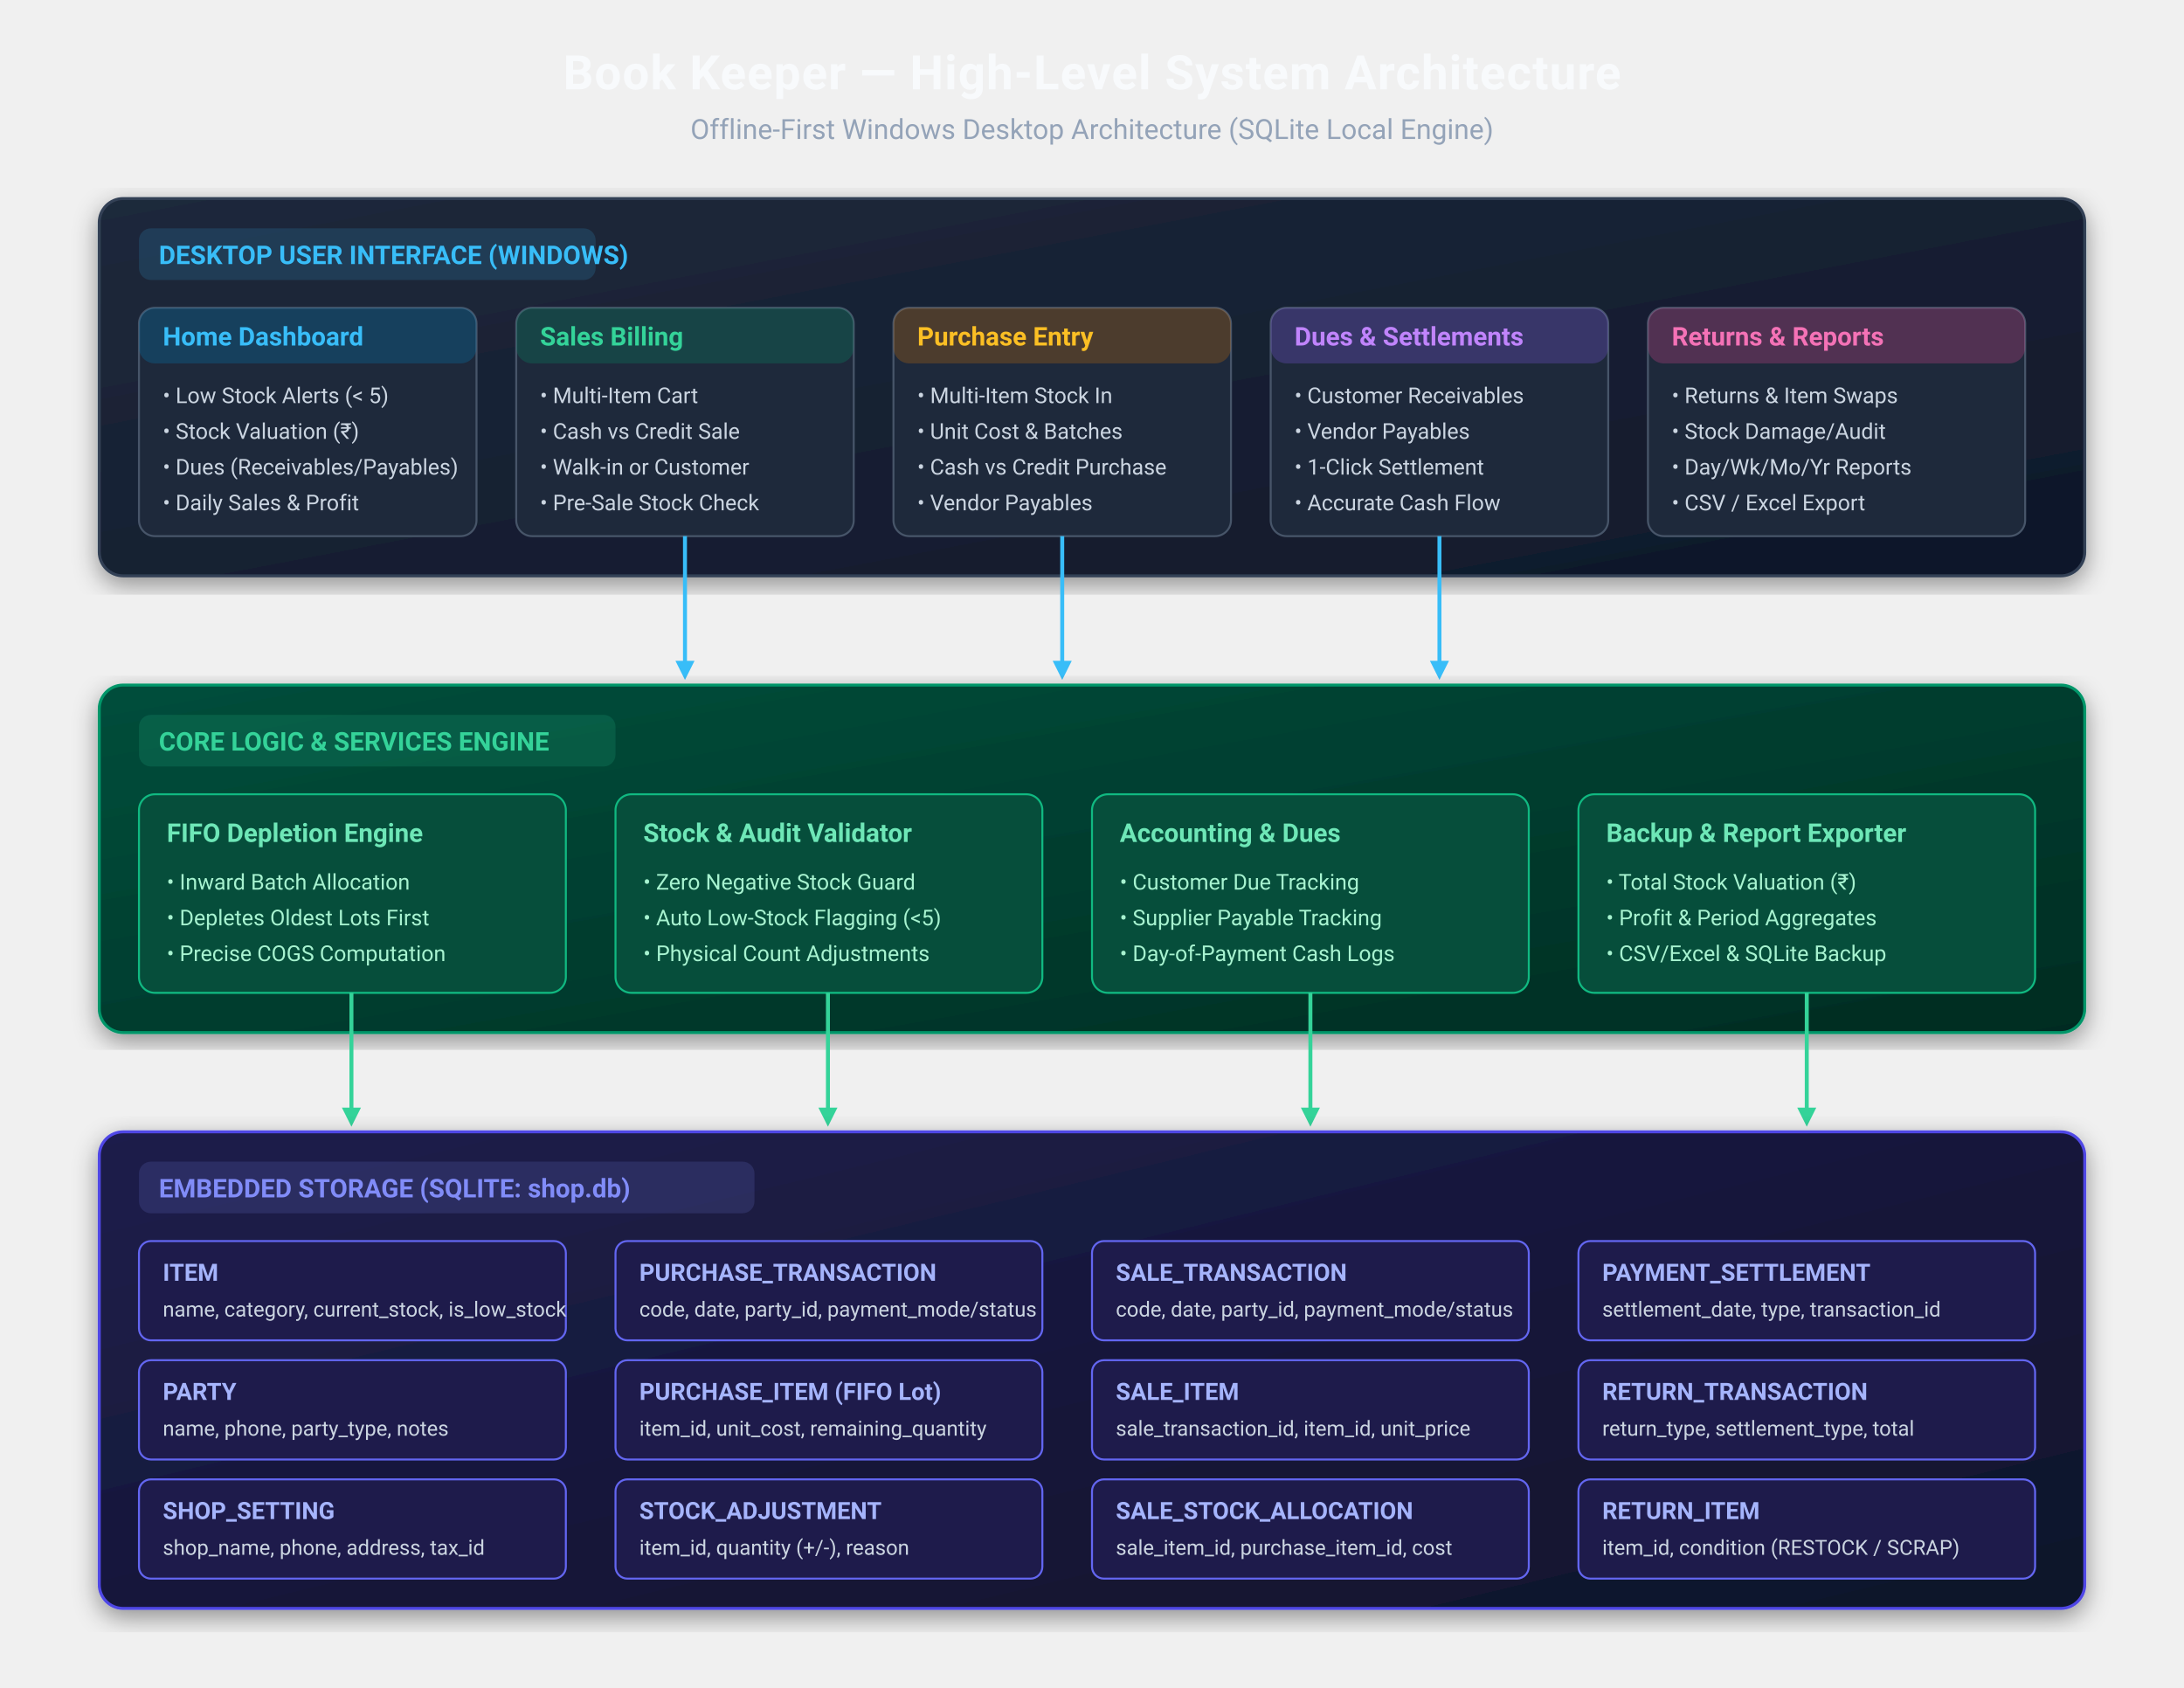
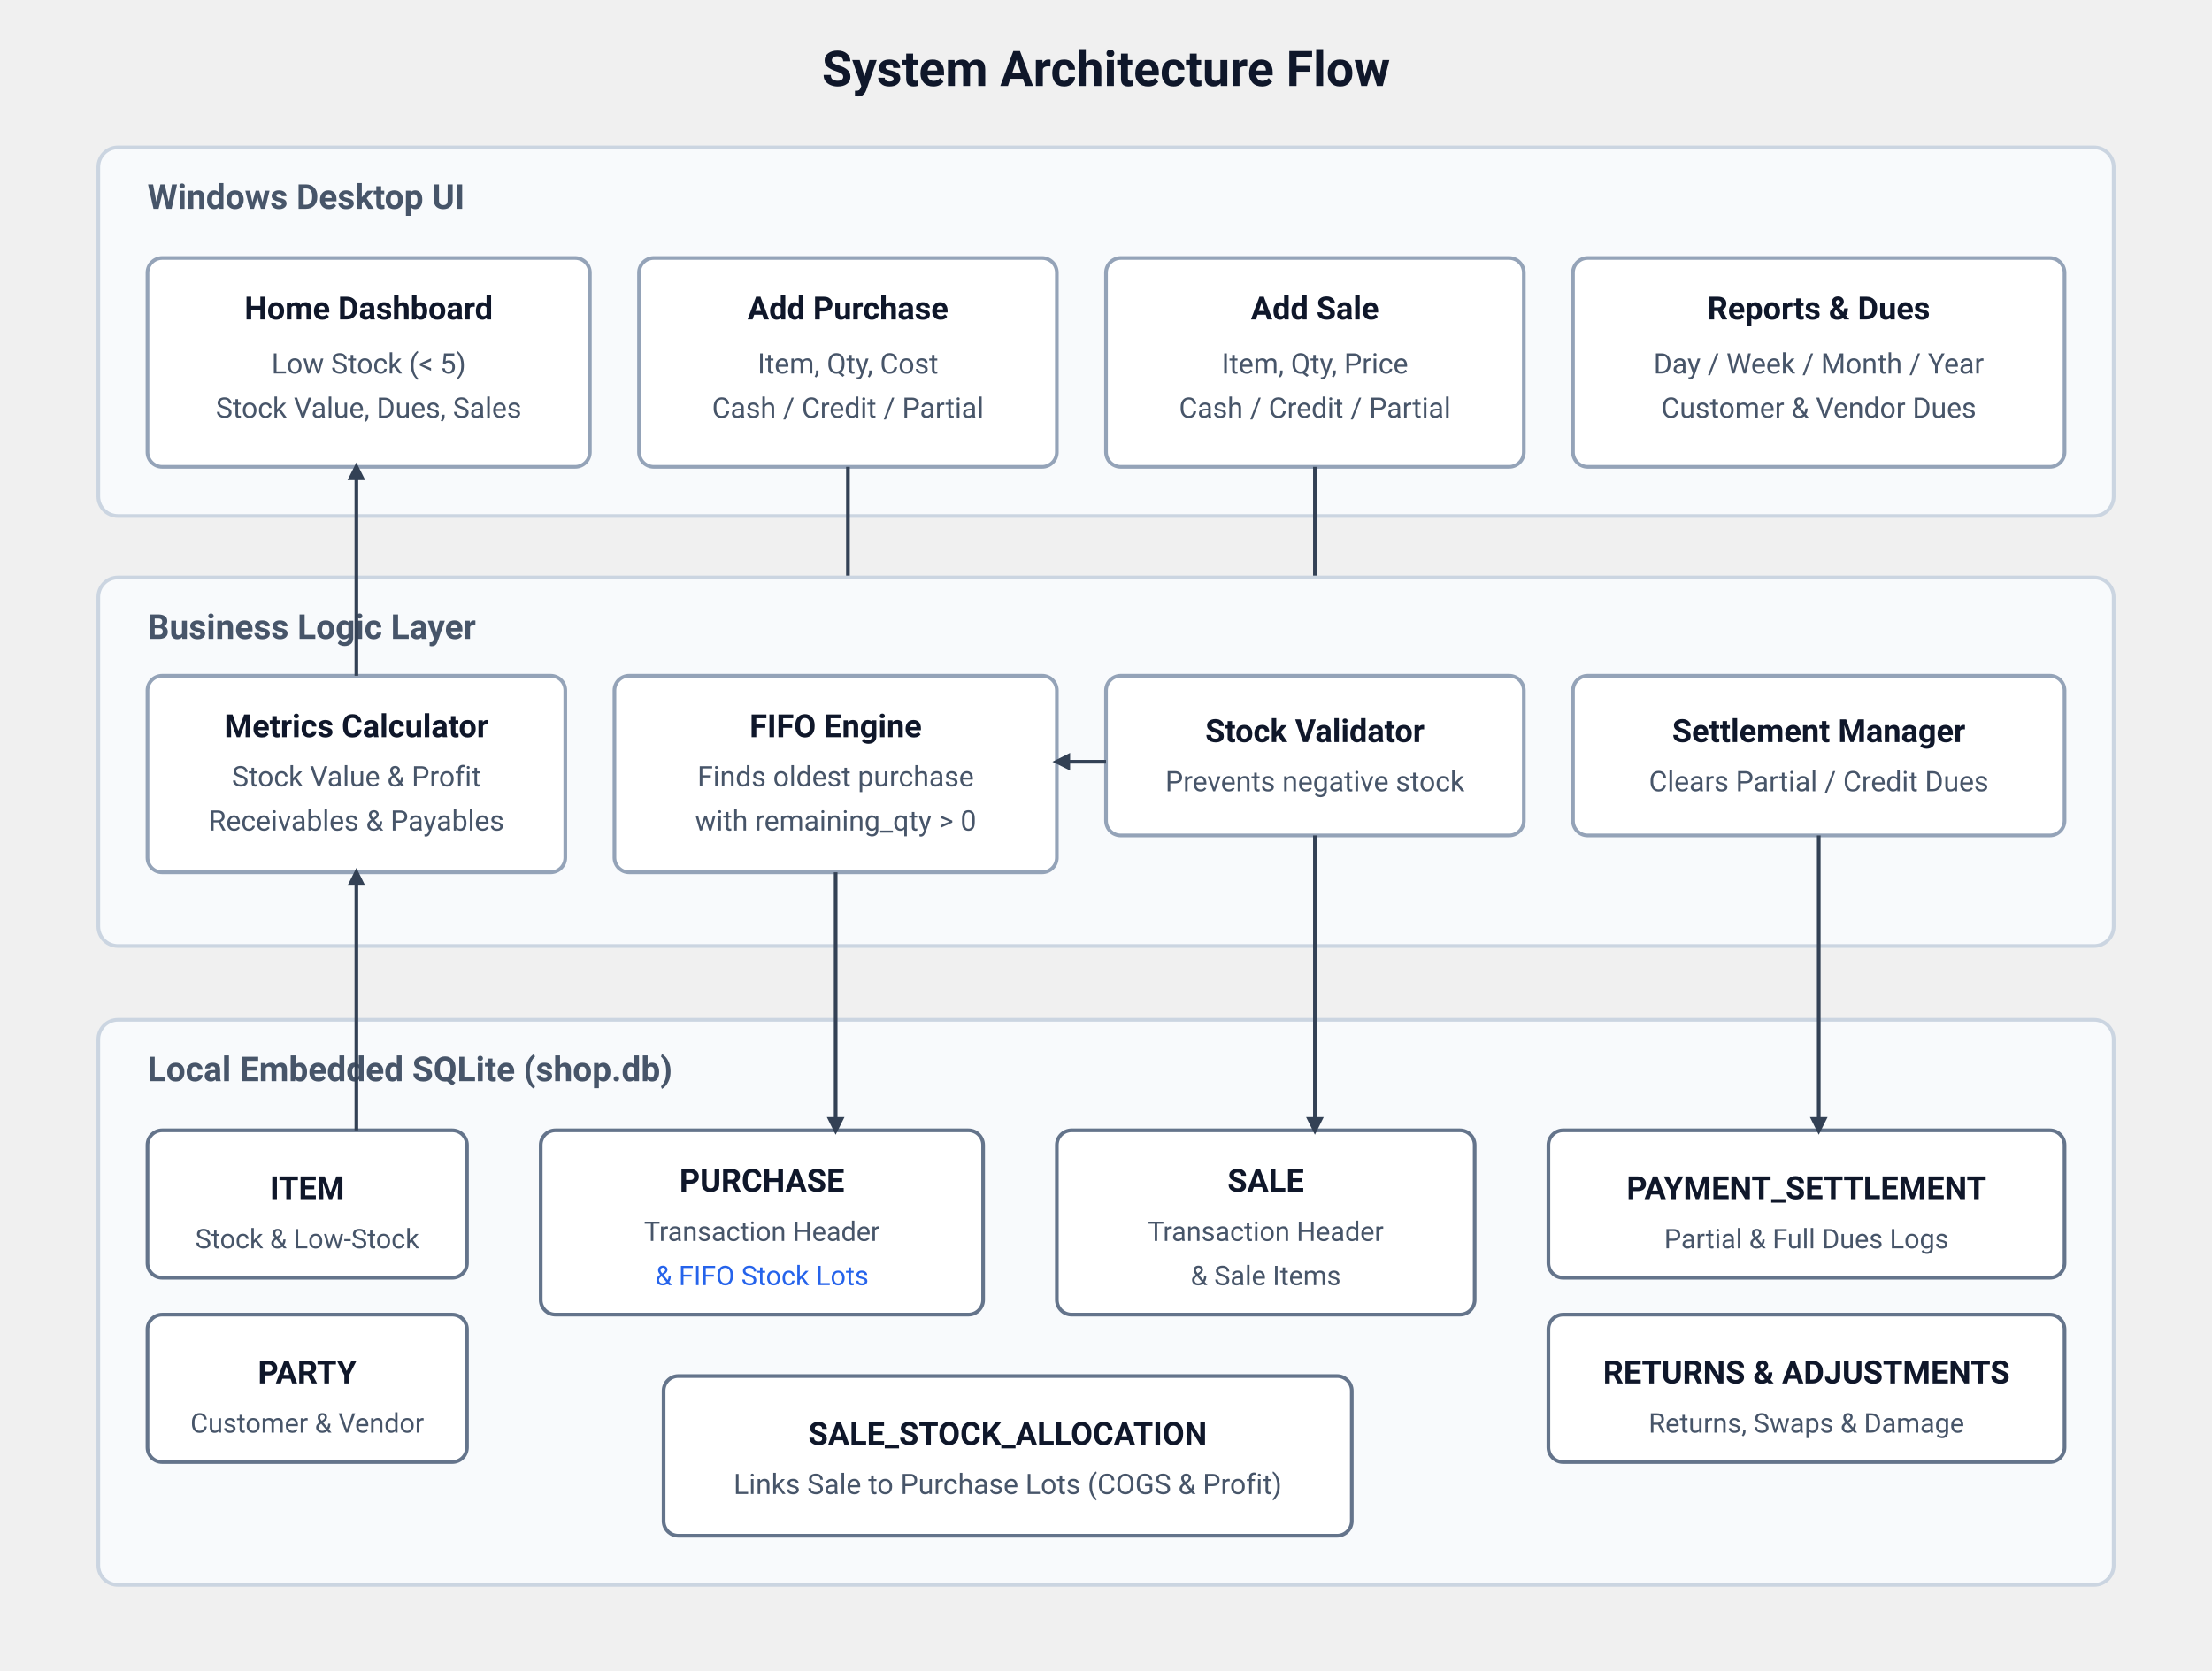
- <svg xmlns="http://www.w3.org/2000/svg" viewBox="0 0 1100 850" width="100%" height="100%" style="background:#0f172a; font-family:-apple-system,BlinkMacSystemFont,'Segoe UI',Roboto,Helvetica,Arial,sans-serif;">
+ <svg xmlns="http://www.w3.org/2000/svg" viewBox="0 0 900 680" width="100%" height="100%" style="background:#ffffff; font-family:'Segoe UI',Roboto,Helvetica,Arial,sans-serif;">
  <defs>
-     <linearGradient id="uiGrad" x1="0%" y1="0%" x2="100%" y2="100%">
-       <stop offset="0%" stop-color="#1e293b" />
-       <stop offset="100%" stop-color="#0f172a" />
-     </linearGradient>
-     <linearGradient id="coreGrad" x1="0%" y1="0%" x2="100%" y2="100%">
-       <stop offset="0%" stop-color="#064e3b" />
-       <stop offset="100%" stop-color="#022c22" />
-     </linearGradient>
-     <linearGradient id="dbGrad" x1="0%" y1="0%" x2="100%" y2="100%">
-       <stop offset="0%" stop-color="#1e1b4b" />
-       <stop offset="100%" stop-color="#0f172a" />
-     </linearGradient>
-     <filter id="shadow" x="-5%" y="-5%" width="110%" height="110%">
-       <feDropShadow dx="0" dy="4" stdDeviation="6" flood-color="#000" flood-opacity="0.4" />
-     </filter>
    <marker id="arrow" viewBox="0 0 10 10" refX="6" refY="5" markerWidth="6" markerHeight="6" orient="auto-start-reverse">
-       <path d="M 0 1 L 8 5 L 0 9 z" fill="#38bdf8" />
+       <path d="M 0 1 L 8 5 L 0 9 z" fill="#334155" />
    </marker>
-     <marker id="arrowGreen" viewBox="0 0 10 10" refX="6" refY="5" markerWidth="6" markerHeight="6" orient="auto-start-reverse">
-       <path d="M 0 1 L 8 5 L 0 9 z" fill="#34d399" />
+     <marker id="arrowDashed" viewBox="0 0 10 10" refX="6" refY="5" markerWidth="6" markerHeight="6" orient="auto-start-reverse">
+       <path d="M 0 1 L 8 5 L 0 9 z" fill="#64748b" />
    </marker>
  </defs>
-   <text x="550" y="45" text-anchor="middle" fill="#f8fafc" font-size="24" font-weight="700" letter-spacing="0.5">Book Keeper — High-Level System Architecture</text>
-   <text x="550" y="70" text-anchor="middle" fill="#94a3b8" font-size="14">Offline-First Windows Desktop Architecture (SQLite Local Engine)</text>
-   <rect x="50" y="100" width="1000" height="190" rx="12" fill="url(#uiGrad)" stroke="#334155" stroke-width="1.5" filter="url(#shadow)" />
-   <rect x="70" y="115" width="230" height="26" rx="6" fill="#38bdf8" fill-opacity="0.15" />
-   <text x="80" y="133" fill="#38bdf8" font-size="13" font-weight="700">DESKTOP USER INTERFACE (WINDOWS)</text>
-   <g transform="translate(70, 155)">
-     <rect width="170" height="115" rx="8" fill="#1e293b" stroke="#475569" stroke-width="1" />
-     <rect width="170" height="28" rx="8" fill="#0284c7" fill-opacity="0.25" />
-     <text x="12" y="19" fill="#38bdf8" font-size="13" font-weight="600">Home Dashboard</text>
-     <text x="12" y="48" fill="#cbd5e1" font-size="11">• Low Stock Alerts (&lt; 5)</text>
-     <text x="12" y="66" fill="#cbd5e1" font-size="11">• Stock Valuation (₹)</text>
-     <text x="12" y="84" fill="#cbd5e1" font-size="11">• Dues (Receivables/Payables)</text>
-     <text x="12" y="102" fill="#cbd5e1" font-size="11">• Daily Sales &amp; Profit</text>
-   </g>
-   <g transform="translate(260, 155)">
-     <rect width="170" height="115" rx="8" fill="#1e293b" stroke="#475569" stroke-width="1" />
-     <rect width="170" height="28" rx="8" fill="#059669" fill-opacity="0.25" />
-     <text x="12" y="19" fill="#34d399" font-size="13" font-weight="600">Sales Billing</text>
-     <text x="12" y="48" fill="#cbd5e1" font-size="11">• Multi-Item Cart</text>
-     <text x="12" y="66" fill="#cbd5e1" font-size="11">• Cash vs Credit Sale</text>
-     <text x="12" y="84" fill="#cbd5e1" font-size="11">• Walk-in or Customer</text>
-     <text x="12" y="102" fill="#cbd5e1" font-size="11">• Pre-Sale Stock Check</text>
-   </g>
-   <g transform="translate(450, 155)">
-     <rect width="170" height="115" rx="8" fill="#1e293b" stroke="#475569" stroke-width="1" />
-     <rect width="170" height="28" rx="8" fill="#d97706" fill-opacity="0.25" />
-     <text x="12" y="19" fill="#fbbf24" font-size="13" font-weight="600">Purchase Entry</text>
-     <text x="12" y="48" fill="#cbd5e1" font-size="11">• Multi-Item Stock In</text>
-     <text x="12" y="66" fill="#cbd5e1" font-size="11">• Unit Cost &amp; Batches</text>
-     <text x="12" y="84" fill="#cbd5e1" font-size="11">• Cash vs Credit Purchase</text>
-     <text x="12" y="102" fill="#cbd5e1" font-size="11">• Vendor Payables</text>
-   </g>
-   <g transform="translate(640, 155)">
-     <rect width="170" height="115" rx="8" fill="#1e293b" stroke="#475569" stroke-width="1" />
-     <rect width="170" height="28" rx="8" fill="#8b5cf6" fill-opacity="0.25" />
-     <text x="12" y="19" fill="#c084fc" font-size="13" font-weight="600">Dues &amp; Settlements</text>
-     <text x="12" y="48" fill="#cbd5e1" font-size="11">• Customer Receivables</text>
-     <text x="12" y="66" fill="#cbd5e1" font-size="11">• Vendor Payables</text>
-     <text x="12" y="84" fill="#cbd5e1" font-size="11">• 1-Click Settlement</text>
-     <text x="12" y="102" fill="#cbd5e1" font-size="11">• Accurate Cash Flow</text>
-   </g>
-   <g transform="translate(830, 155)">
-     <rect width="190" height="115" rx="8" fill="#1e293b" stroke="#475569" stroke-width="1" />
-     <rect width="190" height="28" rx="8" fill="#ec4899" fill-opacity="0.25" />
-     <text x="12" y="19" fill="#f472b6" font-size="13" font-weight="600">Returns &amp; Reports</text>
-     <text x="12" y="48" fill="#cbd5e1" font-size="11">• Returns &amp; Item Swaps</text>
-     <text x="12" y="66" fill="#cbd5e1" font-size="11">• Stock Damage/Audit</text>
-     <text x="12" y="84" fill="#cbd5e1" font-size="11">• Day/Wk/Mo/Yr Reports</text>
-     <text x="12" y="102" fill="#cbd5e1" font-size="11">• CSV / Excel Export</text>
-   </g>
-   <path d="M 345 270 L 345 340" stroke="#38bdf8" stroke-width="2" fill="none" marker-end="url(#arrow)" />
-   <path d="M 535 270 L 535 340" stroke="#38bdf8" stroke-width="2" fill="none" marker-end="url(#arrow)" />
-   <path d="M 725 270 L 725 340" stroke="#38bdf8" stroke-width="2" fill="none" marker-end="url(#arrow)" />
-   <rect x="50" y="345" width="1000" height="175" rx="12" fill="url(#coreGrad)" stroke="#059669" stroke-width="1.5" filter="url(#shadow)" />
-   <rect x="70" y="360" width="240" height="26" rx="6" fill="#34d399" fill-opacity="0.15" />
-   <text x="80" y="378" fill="#34d399" font-size="13" font-weight="700">CORE LOGIC &amp; SERVICES ENGINE</text>
-   <g transform="translate(70, 400)">
-     <rect width="215" height="100" rx="8" fill="#064e3b" stroke="#10b981" stroke-width="1" />
-     <text x="14" y="24" fill="#6ee7b7" font-size="13" font-weight="600">FIFO Depletion Engine</text>
-     <text x="14" y="48" fill="#a7f3d0" font-size="11">• Inward Batch Allocation</text>
-     <text x="14" y="66" fill="#a7f3d0" font-size="11">• Depletes Oldest Lots First</text>
-     <text x="14" y="84" fill="#a7f3d0" font-size="11">• Precise COGS Computation</text>
-   </g>
-   <g transform="translate(310, 400)">
-     <rect width="215" height="100" rx="8" fill="#064e3b" stroke="#10b981" stroke-width="1" />
-     <text x="14" y="24" fill="#6ee7b7" font-size="13" font-weight="600">Stock &amp; Audit Validator</text>
-     <text x="14" y="48" fill="#a7f3d0" font-size="11">• Zero Negative Stock Guard</text>
-     <text x="14" y="66" fill="#a7f3d0" font-size="11">• Auto Low-Stock Flagging (&lt;5)</text>
-     <text x="14" y="84" fill="#a7f3d0" font-size="11">• Physical Count Adjustments</text>
-   </g>
-   <g transform="translate(550, 400)">
-     <rect width="220" height="100" rx="8" fill="#064e3b" stroke="#10b981" stroke-width="1" />
-     <text x="14" y="24" fill="#6ee7b7" font-size="13" font-weight="600">Accounting &amp; Dues</text>
-     <text x="14" y="48" fill="#a7f3d0" font-size="11">• Customer Due Tracking</text>
-     <text x="14" y="66" fill="#a7f3d0" font-size="11">• Supplier Payable Tracking</text>
-     <text x="14" y="84" fill="#a7f3d0" font-size="11">• Day-of-Payment Cash Logs</text>
-   </g>
-   <g transform="translate(795, 400)">
-     <rect width="230" height="100" rx="8" fill="#064e3b" stroke="#10b981" stroke-width="1" />
-     <text x="14" y="24" fill="#6ee7b7" font-size="13" font-weight="600">Backup &amp; Report Exporter</text>
-     <text x="14" y="48" fill="#a7f3d0" font-size="11">• Total Stock Valuation (₹)</text>
-     <text x="14" y="66" fill="#a7f3d0" font-size="11">• Profit &amp; Period Aggregates</text>
-     <text x="14" y="84" fill="#a7f3d0" font-size="11">• CSV/Excel &amp; SQLite Backup</text>
-   </g>
-   <path d="M 177 500 L 177 565" stroke="#34d399" stroke-width="2" fill="none" marker-end="url(#arrowGreen)" />
-   <path d="M 417 500 L 417 565" stroke="#34d399" stroke-width="2" fill="none" marker-end="url(#arrowGreen)" />
-   <path d="M 660 500 L 660 565" stroke="#34d399" stroke-width="2" fill="none" marker-end="url(#arrowGreen)" />
-   <path d="M 910 500 L 910 565" stroke="#34d399" stroke-width="2" fill="none" marker-end="url(#arrowGreen)" />
-   <rect x="50" y="570" width="1000" height="240" rx="12" fill="url(#dbGrad)" stroke="#4f46e5" stroke-width="1.5" filter="url(#shadow)" />
-   <rect x="70" y="585" width="310" height="26" rx="6" fill="#818cf8" fill-opacity="0.15" />
-   <text x="80" y="603" fill="#818cf8" font-size="13" font-weight="700">EMBEDDED STORAGE (SQLITE: shop.db)</text>
-   <g transform="translate(70, 625)">
-     <rect width="215" height="50" rx="6" fill="#1e1b4b" stroke="#6366f1" stroke-width="1" />
-     <text x="12" y="20" fill="#a5b4fc" font-size="12" font-weight="700">ITEM</text>
-     <text x="12" y="38" fill="#cbd5e1" font-size="10.5">name, category, current_stock, is_low_stock</text>
-     <rect y="60" width="215" height="50" rx="6" fill="#1e1b4b" stroke="#6366f1" stroke-width="1" />
-     <text x="12" y="80" fill="#a5b4fc" font-size="12" font-weight="700">PARTY</text>
-     <text x="12" y="98" fill="#cbd5e1" font-size="10.5">name, phone, party_type, notes</text>
-     <rect y="120" width="215" height="50" rx="6" fill="#1e1b4b" stroke="#6366f1" stroke-width="1" />
-     <text x="12" y="140" fill="#a5b4fc" font-size="12" font-weight="700">SHOP_SETTING</text>
-     <text x="12" y="158" fill="#cbd5e1" font-size="10.5">shop_name, phone, address, tax_id</text>
-   </g>
-   <g transform="translate(310, 625)">
-     <rect width="215" height="50" rx="6" fill="#1e1b4b" stroke="#6366f1" stroke-width="1" />
-     <text x="12" y="20" fill="#a5b4fc" font-size="12" font-weight="700">PURCHASE_TRANSACTION</text>
-     <text x="12" y="38" fill="#cbd5e1" font-size="10.5">code, date, party_id, payment_mode/status</text>
-     <rect y="60" width="215" height="50" rx="6" fill="#1e1b4b" stroke="#6366f1" stroke-width="1" />
-     <text x="12" y="80" fill="#a5b4fc" font-size="12" font-weight="700">PURCHASE_ITEM (FIFO Lot)</text>
-     <text x="12" y="98" fill="#cbd5e1" font-size="10.5">item_id, unit_cost, remaining_quantity</text>
-     <rect y="120" width="215" height="50" rx="6" fill="#1e1b4b" stroke="#6366f1" stroke-width="1" />
-     <text x="12" y="140" fill="#a5b4fc" font-size="12" font-weight="700">STOCK_ADJUSTMENT</text>
-     <text x="12" y="158" fill="#cbd5e1" font-size="10.5">item_id, quantity (+/-), reason</text>
-   </g>
-   <g transform="translate(550, 625)">
-     <rect width="220" height="50" rx="6" fill="#1e1b4b" stroke="#6366f1" stroke-width="1" />
-     <text x="12" y="20" fill="#a5b4fc" font-size="12" font-weight="700">SALE_TRANSACTION</text>
-     <text x="12" y="38" fill="#cbd5e1" font-size="10.5">code, date, party_id, payment_mode/status</text>
-     <rect y="60" width="220" height="50" rx="6" fill="#1e1b4b" stroke="#6366f1" stroke-width="1" />
-     <text x="12" y="80" fill="#a5b4fc" font-size="12" font-weight="700">SALE_ITEM</text>
-     <text x="12" y="98" fill="#cbd5e1" font-size="10.5">sale_transaction_id, item_id, unit_price</text>
-     <rect y="120" width="220" height="50" rx="6" fill="#1e1b4b" stroke="#6366f1" stroke-width="1" />
-     <text x="12" y="140" fill="#a5b4fc" font-size="12" font-weight="700">SALE_STOCK_ALLOCATION</text>
-     <text x="12" y="158" fill="#cbd5e1" font-size="10.5">sale_item_id, purchase_item_id, cost</text>
-   </g>
-   <g transform="translate(795, 625)">
-     <rect width="230" height="50" rx="6" fill="#1e1b4b" stroke="#6366f1" stroke-width="1" />
-     <text x="12" y="20" fill="#a5b4fc" font-size="12" font-weight="700">PAYMENT_SETTLEMENT</text>
-     <text x="12" y="38" fill="#cbd5e1" font-size="10.5">settlement_date, type, transaction_id</text>
-     <rect y="60" width="230" height="50" rx="6" fill="#1e1b4b" stroke="#6366f1" stroke-width="1" />
-     <text x="12" y="80" fill="#a5b4fc" font-size="12" font-weight="700">RETURN_TRANSACTION</text>
-     <text x="12" y="98" fill="#cbd5e1" font-size="10.5">return_type, settlement_type, total</text>
-     <rect y="120" width="230" height="50" rx="6" fill="#1e1b4b" stroke="#6366f1" stroke-width="1" />
-     <text x="12" y="140" fill="#a5b4fc" font-size="12" font-weight="700">RETURN_ITEM</text>
-     <text x="12" y="158" fill="#cbd5e1" font-size="10.5">item_id, condition (RESTOCK / SCRAP)</text>
-   </g>
+   <text x="450" y="35" text-anchor="middle" fill="#0f172a" font-size="20" font-weight="700">System Architecture Flow</text>
+   <rect x="40" y="60" width="820" height="150" rx="8" fill="#f8fafc" stroke="#cbd5e1" stroke-width="1.5" />
+   <text x="60" y="85" fill="#475569" font-size="14" font-weight="700">Windows Desktop UI</text>
+   <rect x="60" y="105" width="180" height="85" rx="6" fill="#ffffff" stroke="#94a3b8" stroke-width="1.5" />
+   <text x="150" y="130" text-anchor="middle" fill="#0f172a" font-size="13" font-weight="600">Home Dashboard</text>
+   <text x="150" y="152" text-anchor="middle" fill="#475569" font-size="11.5">Low Stock (&lt; 5)</text>
+   <text x="150" y="170" text-anchor="middle" fill="#475569" font-size="11.5">Stock Value, Dues, Sales</text>
+   <rect x="260" y="105" width="170" height="85" rx="6" fill="#ffffff" stroke="#94a3b8" stroke-width="1.5" />
+   <text x="345" y="130" text-anchor="middle" fill="#0f172a" font-size="13" font-weight="600">Add Purchase</text>
+   <text x="345" y="152" text-anchor="middle" fill="#475569" font-size="11.5">Item, Qty, Cost</text>
+   <text x="345" y="170" text-anchor="middle" fill="#475569" font-size="11.5">Cash / Credit / Partial</text>
+   <rect x="450" y="105" width="170" height="85" rx="6" fill="#ffffff" stroke="#94a3b8" stroke-width="1.5" />
+   <text x="535" y="130" text-anchor="middle" fill="#0f172a" font-size="13" font-weight="600">Add Sale</text>
+   <text x="535" y="152" text-anchor="middle" fill="#475569" font-size="11.5">Item, Qty, Price</text>
+   <text x="535" y="170" text-anchor="middle" fill="#475569" font-size="11.5">Cash / Credit / Partial</text>
+   <rect x="640" y="105" width="200" height="85" rx="6" fill="#ffffff" stroke="#94a3b8" stroke-width="1.5" />
+   <text x="740" y="130" text-anchor="middle" fill="#0f172a" font-size="13" font-weight="600">Reports &amp; Dues</text>
+   <text x="740" y="152" text-anchor="middle" fill="#475569" font-size="11.5">Day / Week / Month / Year</text>
+   <text x="740" y="170" text-anchor="middle" fill="#475569" font-size="11.5">Customer &amp; Vendor Dues</text>
+   <path d="M 345 190 L 345 285" stroke="#334155" stroke-width="1.5" fill="none" marker-end="url(#arrow)" />
+   <path d="M 535 190 L 535 250" stroke="#334155" stroke-width="1.5" fill="none" marker-end="url(#arrow)" />
+   <rect x="40" y="235" width="820" height="150" rx="8" fill="#f8fafc" stroke="#cbd5e1" stroke-width="1.5" />
+   <text x="60" y="260" fill="#475569" font-size="14" font-weight="700">Business Logic Layer</text>
+   <rect x="450" y="275" width="170" height="65" rx="6" fill="#ffffff" stroke="#94a3b8" stroke-width="1.5" />
+   <text x="535" y="302" text-anchor="middle" fill="#0f172a" font-size="13" font-weight="600">Stock Validator</text>
+   <text x="535" y="322" text-anchor="middle" fill="#475569" font-size="11.5">Prevents negative stock</text>
+   <rect x="250" y="275" width="180" height="80" rx="6" fill="#ffffff" stroke="#94a3b8" stroke-width="1.5" />
+   <text x="340" y="300" text-anchor="middle" fill="#0f172a" font-size="13" font-weight="600">FIFO Engine</text>
+   <text x="340" y="320" text-anchor="middle" fill="#475569" font-size="11.5">Finds oldest purchase</text>
+   <text x="340" y="338" text-anchor="middle" fill="#475569" font-size="11.5">with remaining_qty &gt; 0</text>
+   <rect x="60" y="275" width="170" height="80" rx="6" fill="#ffffff" stroke="#94a3b8" stroke-width="1.5" />
+   <text x="145" y="300" text-anchor="middle" fill="#0f172a" font-size="13" font-weight="600">Metrics Calculator</text>
+   <text x="145" y="320" text-anchor="middle" fill="#475569" font-size="11.5">Stock Value &amp; Profit</text>
+   <text x="145" y="338" text-anchor="middle" fill="#475569" font-size="11.5">Receivables &amp; Payables</text>
+   <rect x="640" y="275" width="200" height="65" rx="6" fill="#ffffff" stroke="#94a3b8" stroke-width="1.5" />
+   <text x="740" y="302" text-anchor="middle" fill="#0f172a" font-size="13" font-weight="600">Settlement Manager</text>
+   <text x="740" y="322" text-anchor="middle" fill="#475569" font-size="11.5">Clears Partial / Credit Dues</text>
+   <path d="M 450 310 L 430 310" stroke="#334155" stroke-width="1.5" fill="none" marker-end="url(#arrow)" />
+   <rect x="40" y="415" width="820" height="230" rx="8" fill="#f8fafc" stroke="#cbd5e1" stroke-width="1.5" />
+   <text x="60" y="440" fill="#475569" font-size="14" font-weight="700">Local Embedded SQLite (shop.db)</text>
+   <rect x="60" y="460" width="130" height="60" rx="6" fill="#ffffff" stroke="#64748b" stroke-width="1.5" />
+   <text x="125" y="488" text-anchor="middle" fill="#0f172a" font-size="13" font-weight="600">ITEM</text>
+   <text x="125" y="508" text-anchor="middle" fill="#475569" font-size="11">Stock &amp; Low-Stock</text>
+   <rect x="60" y="535" width="130" height="60" rx="6" fill="#ffffff" stroke="#64748b" stroke-width="1.5" />
+   <text x="125" y="563" text-anchor="middle" fill="#0f172a" font-size="13" font-weight="600">PARTY</text>
+   <text x="125" y="583" text-anchor="middle" fill="#475569" font-size="11">Customer &amp; Vendor</text>
+   <rect x="220" y="460" width="180" height="75" rx="6" fill="#ffffff" stroke="#64748b" stroke-width="1.5" />
+   <text x="310" y="485" text-anchor="middle" fill="#0f172a" font-size="13" font-weight="600">PURCHASE</text>
+   <text x="310" y="505" text-anchor="middle" fill="#475569" font-size="11">Transaction Header</text>
+   <text x="310" y="523" text-anchor="middle" fill="#2563eb" font-size="11">&amp; FIFO Stock Lots</text>
+   <rect x="430" y="460" width="170" height="75" rx="6" fill="#ffffff" stroke="#64748b" stroke-width="1.5" />
+   <text x="515" y="485" text-anchor="middle" fill="#0f172a" font-size="13" font-weight="600">SALE</text>
+   <text x="515" y="505" text-anchor="middle" fill="#475569" font-size="11">Transaction Header</text>
+   <text x="515" y="523" text-anchor="middle" fill="#475569" font-size="11">&amp; Sale Items</text>
+   <rect x="270" y="560" width="280" height="65" rx="6" fill="#ffffff" stroke="#64748b" stroke-width="1.5" />
+   <text x="410" y="588" text-anchor="middle" fill="#0f172a" font-size="13" font-weight="600">SALE_STOCK_ALLOCATION</text>
+   <text x="410" y="608" text-anchor="middle" fill="#475569" font-size="11.5">Links Sale to Purchase Lots (COGS &amp; Profit)</text>
+   <rect x="630" y="460" width="210" height="60" rx="6" fill="#ffffff" stroke="#64748b" stroke-width="1.5" />
+   <text x="735" y="488" text-anchor="middle" fill="#0f172a" font-size="13" font-weight="600">PAYMENT_SETTLEMENT</text>
+   <text x="735" y="508" text-anchor="middle" fill="#475569" font-size="11">Partial &amp; Full Dues Logs</text>
+   <rect x="630" y="535" width="210" height="60" rx="6" fill="#ffffff" stroke="#64748b" stroke-width="1.5" />
+   <text x="735" y="563" text-anchor="middle" fill="#0f172a" font-size="13" font-weight="600">RETURNS &amp; ADJUSTMENTS</text>
+   <text x="735" y="583" text-anchor="middle" fill="#475569" font-size="11">Returns, Swaps &amp; Damage</text>
+   <path d="M 340 355 L 340 460" stroke="#334155" stroke-width="1.5" fill="none" marker-end="url(#arrow)" />
+   <path d="M 535 340 L 535 460" stroke="#334155" stroke-width="1.5" fill="none" marker-end="url(#arrow)" />
+   <path d="M 740 340 L 740 460" stroke="#334155" stroke-width="1.5" fill="none" marker-end="url(#arrow)" />
+   <path d="M 145 460 L 145 355" stroke="#334155" stroke-width="1.5" fill="none" marker-end="url(#arrow)" />
+   <path d="M 145 275 L 145 190" stroke="#334155" stroke-width="1.5" fill="none" marker-end="url(#arrow)" />
</svg>
